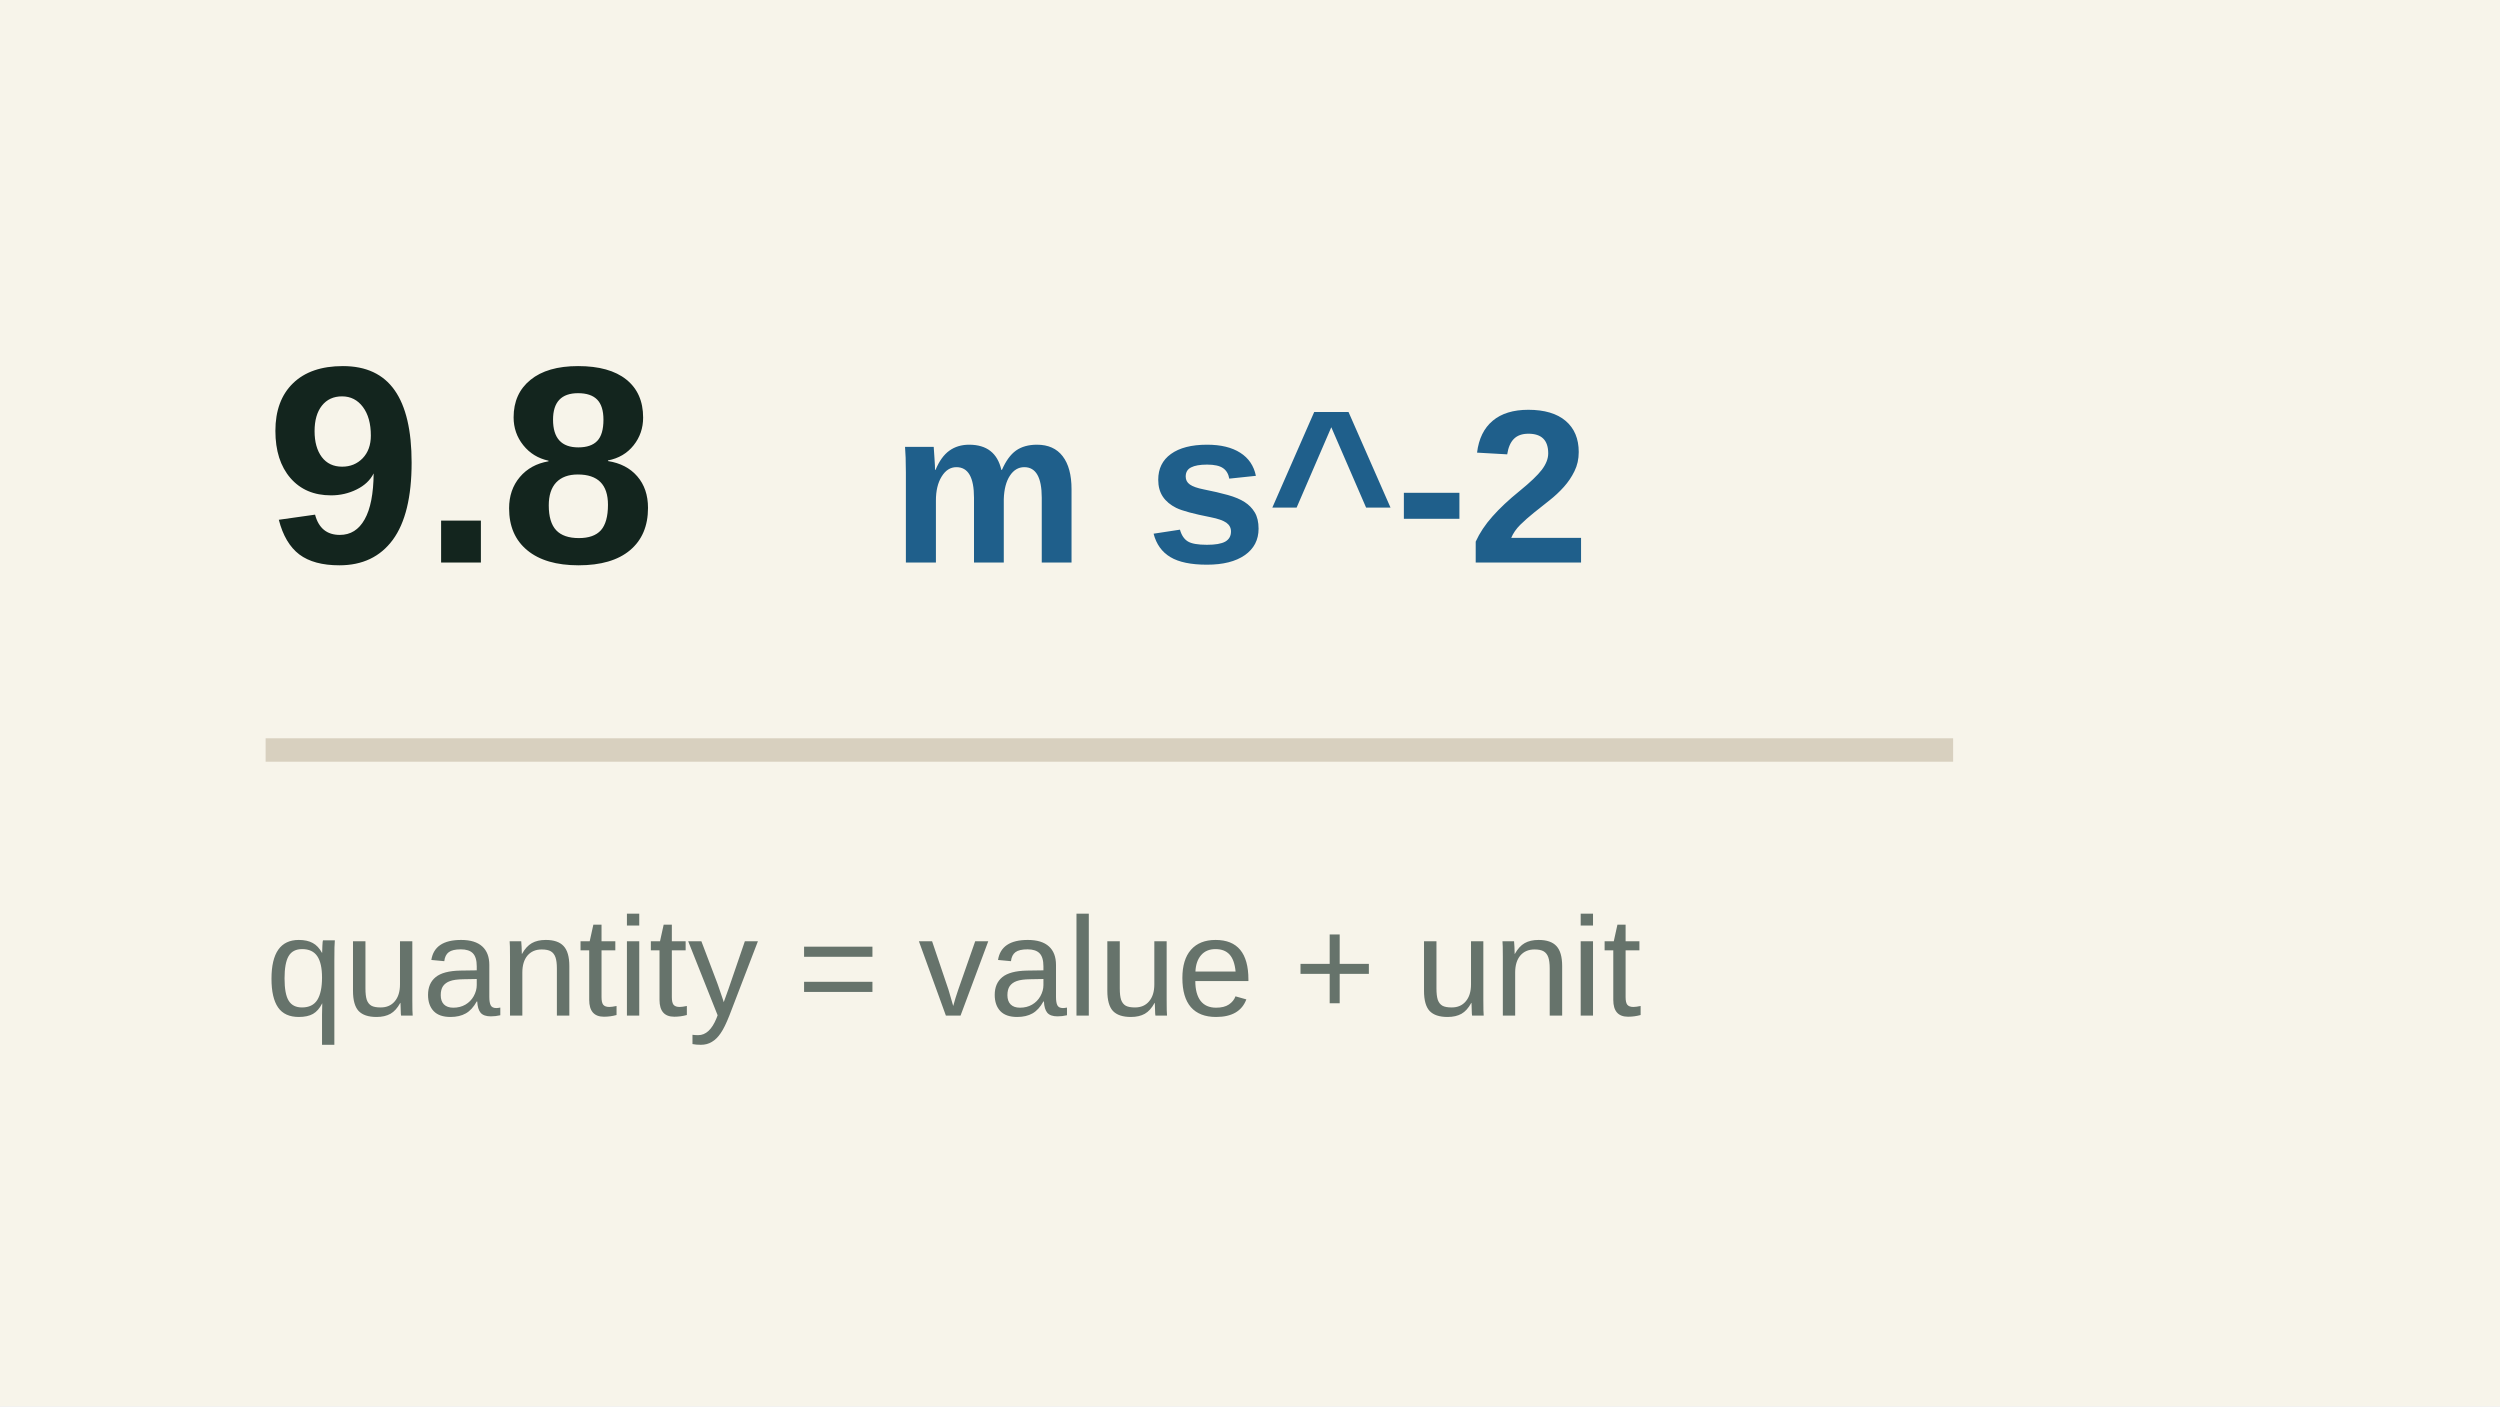
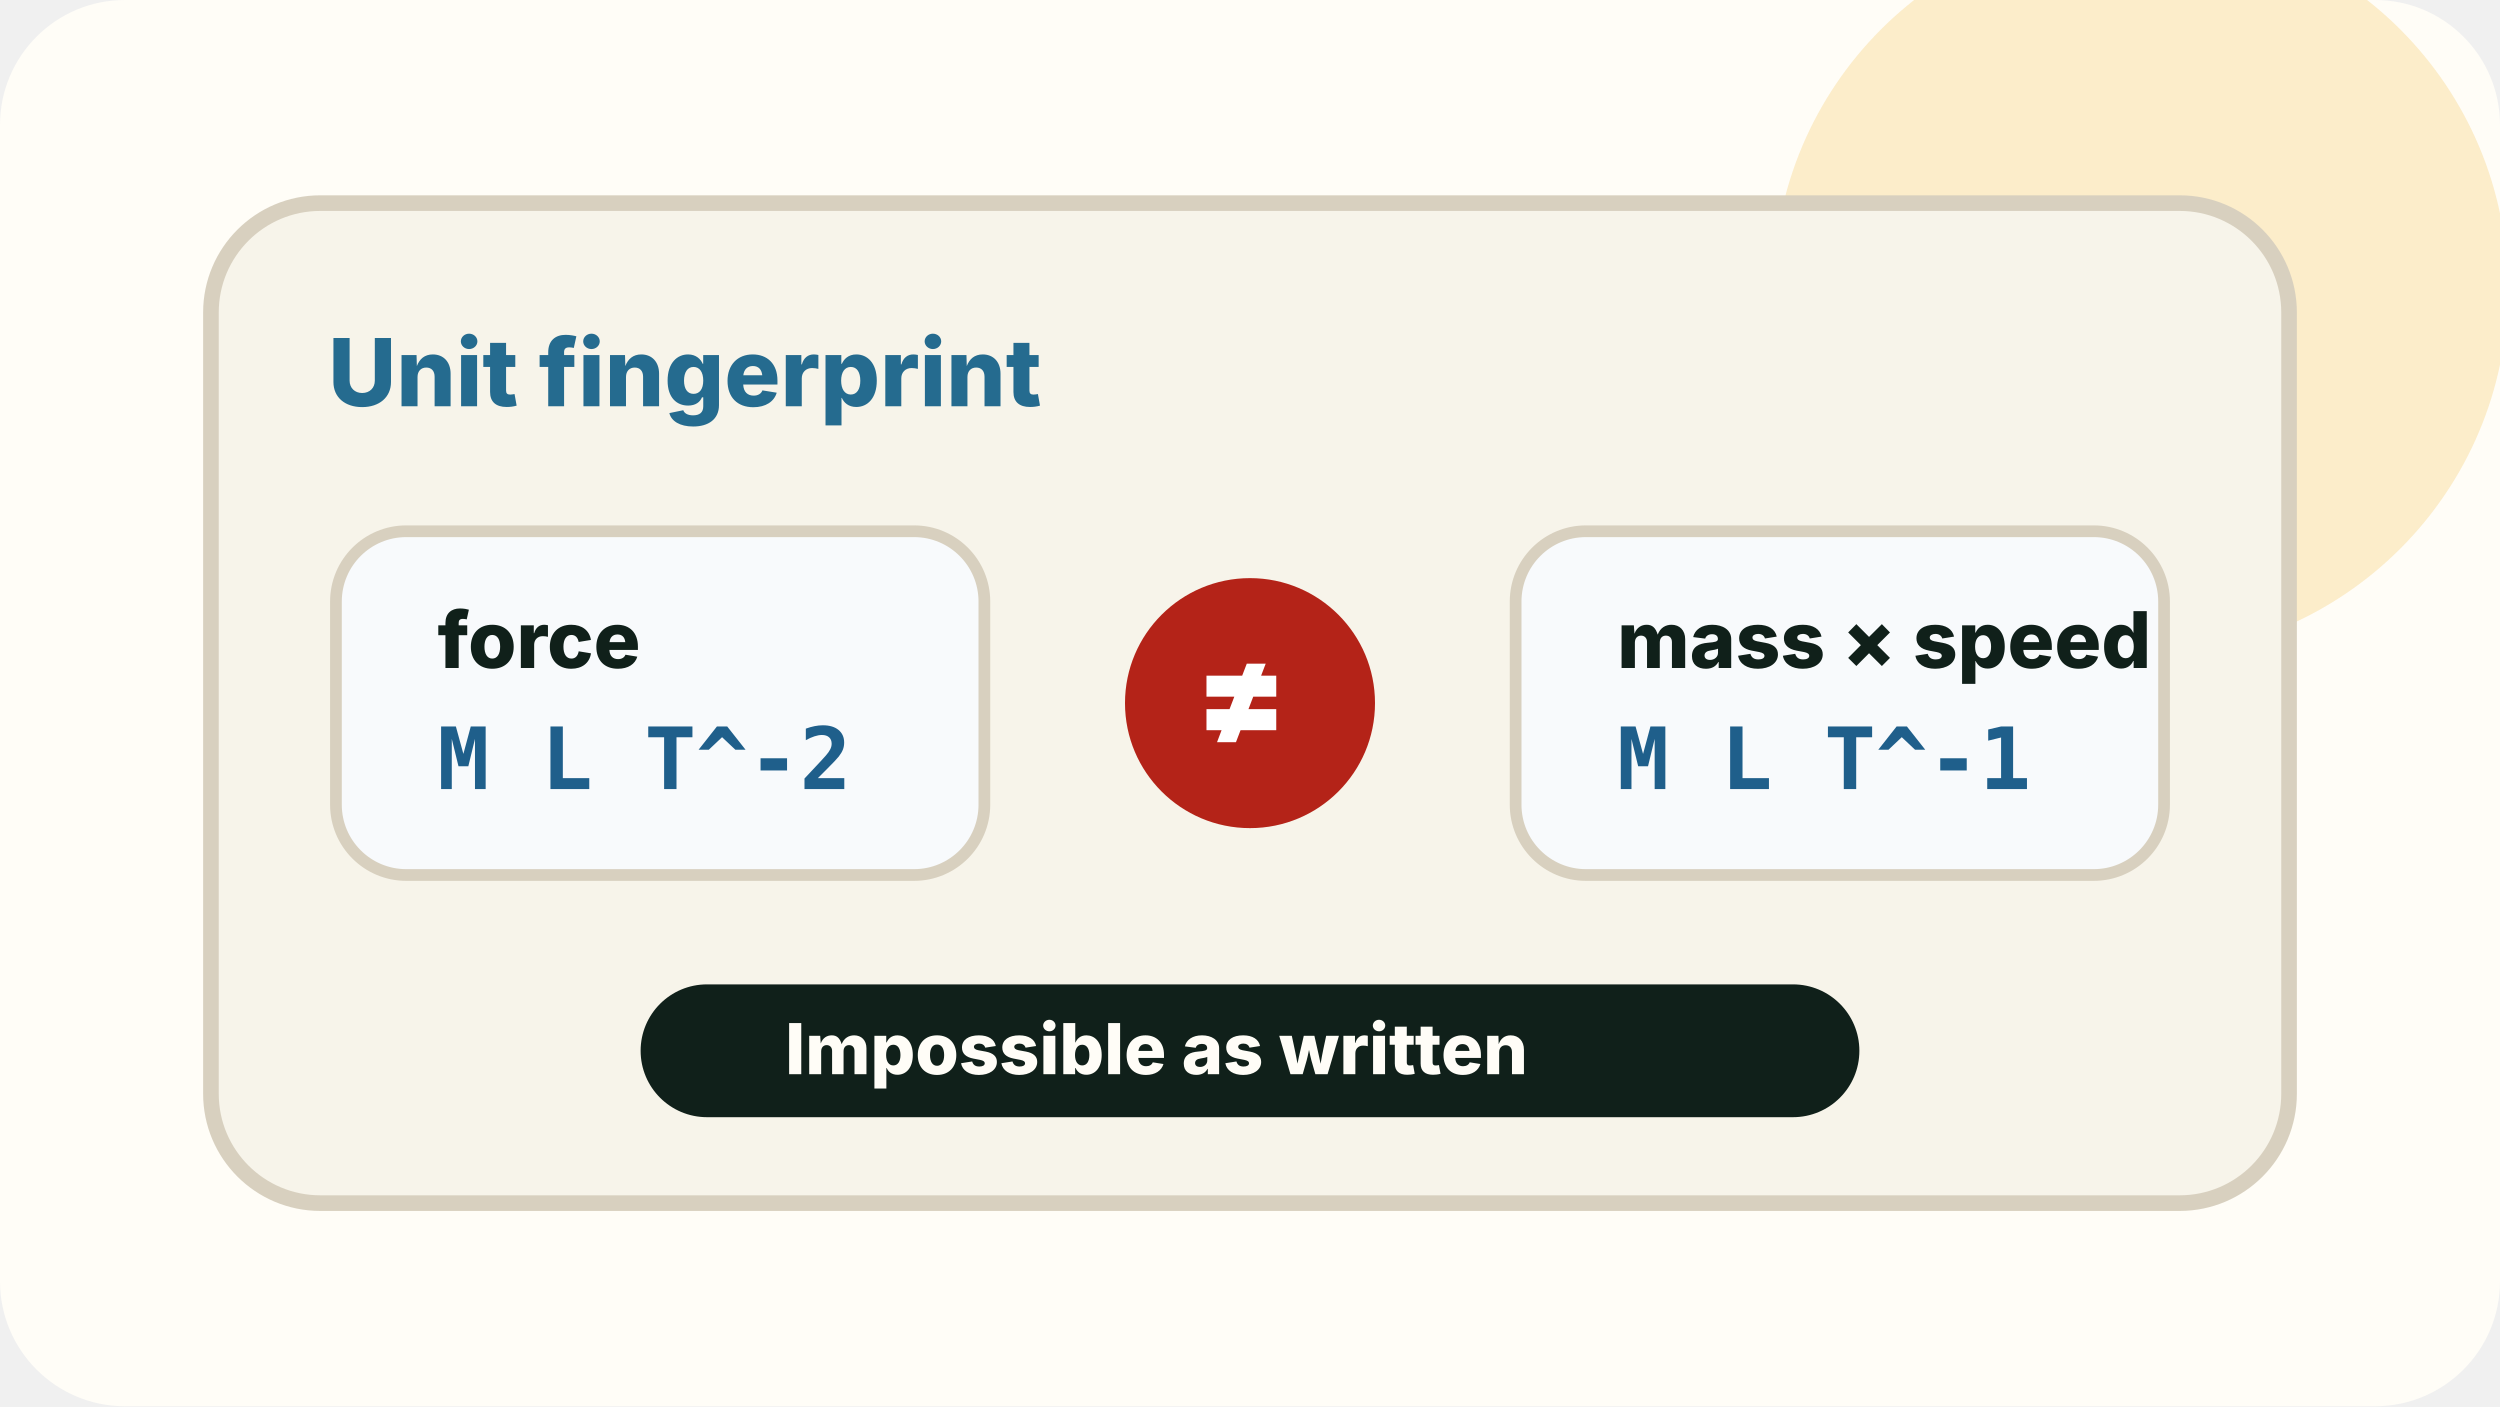
- <svg xmlns="http://www.w3.org/2000/svg" viewBox="0 0 320 180" role="img" aria-label="Units thumbnail">
-   <rect width="320" height="180" fill="#f7f4ea" />
-   <text x="34" y="72" fill="#13251e" font-family="Arial, sans-serif" font-size="36" font-weight="700">9.8</text>
-   <text x="114" y="72" fill="#1f5f8b" font-family="Arial, sans-serif" font-size="28" font-weight="700">m s^-2</text>
-   <line x1="34" x2="250" y1="96" y2="96" stroke="#d8d0bf" stroke-width="3" />
-   <text x="34" y="130" fill="#66736b" font-family="Arial, sans-serif" font-size="18">quantity = value + unit</text>
+ <svg xmlns="http://www.w3.org/2000/svg" viewBox="0 0 640 360" role="img" aria-labelledby="title desc">
+   <rect width="640" height="360" rx="32" fill="#fffdf7" />
+   <circle cx="548" cy="74" r="94" fill="#f0b429" opacity="0.22" />
+   <rect x="54" y="52" width="532" height="256" rx="28" fill="#f7f4ea" stroke="#d8d0bf" stroke-width="4" />
+   <text x="84" y="104" fill="#256b8f" font-family="Inter,Arial,sans-serif" font-size="24" font-weight="800">Unit fingerprint</text>
+   <rect x="86" y="136" width="166" height="88" rx="18" fill="#f8fafc" stroke="#d8d0bf" stroke-width="3" />
+   <text x="112" y="171" fill="#10201a" font-family="Inter,Arial,sans-serif" font-size="20" font-weight="800">force</text>
+   <text x="112" y="202" fill="#1f5f8b" font-family="Consolas,monospace" font-size="22" font-weight="800">M L T^-2</text>
+   <circle cx="320" cy="180" r="32" fill="#b42318" />
+   <text x="306" y="190" fill="#ffffff" font-family="Inter,Arial,sans-serif" font-size="34" font-weight="900">≠</text>
+   <rect x="388" y="136" width="166" height="88" rx="18" fill="#f8fafc" stroke="#d8d0bf" stroke-width="3" />
+   <text x="414" y="171" fill="#10201a" font-family="Inter,Arial,sans-serif" font-size="20" font-weight="800">mass × speed</text>
+   <text x="414" y="202" fill="#1f5f8b" font-family="Consolas,monospace" font-size="22" font-weight="800">M L T^-1</text>
+   <rect x="164" y="252" width="312" height="34" rx="17" fill="#10201a" />
+   <text x="201" y="275" fill="#fffdf7" font-family="Inter,Arial,sans-serif" font-size="18" font-weight="800">Impossible as written</text>
</svg>
